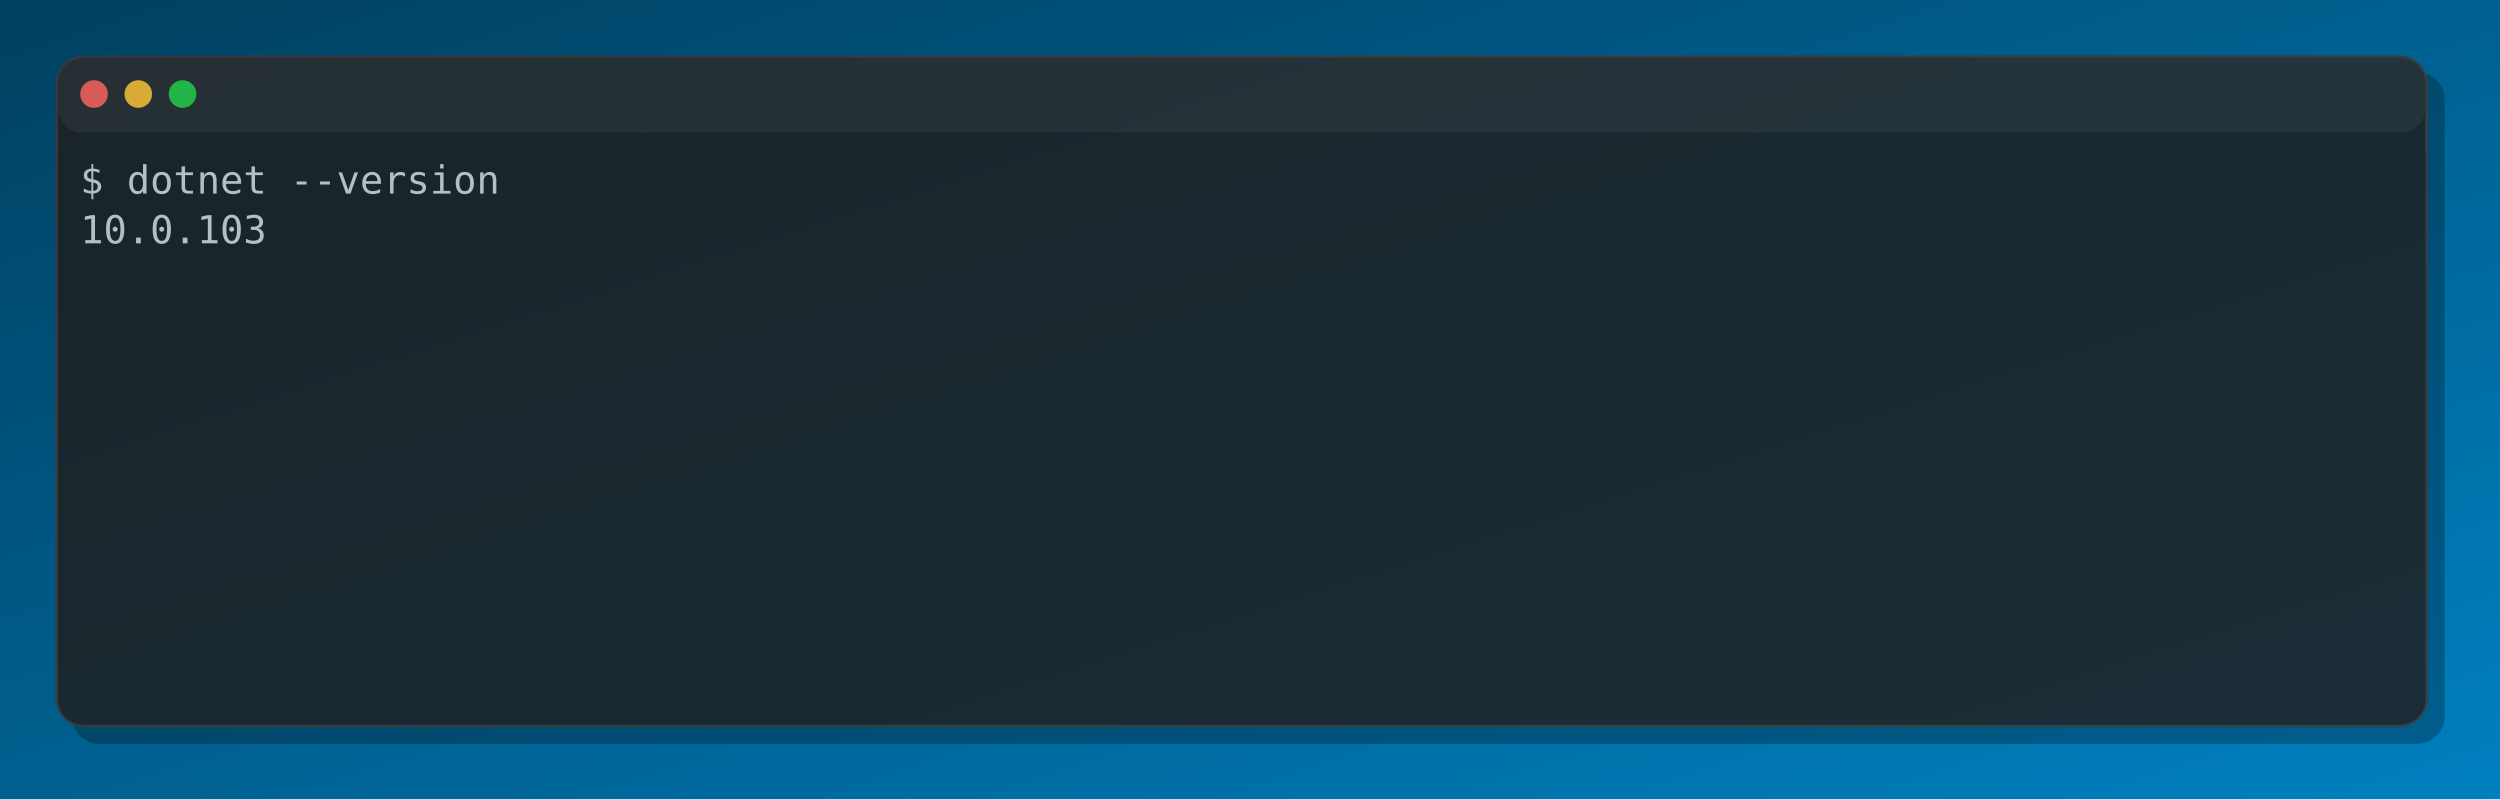
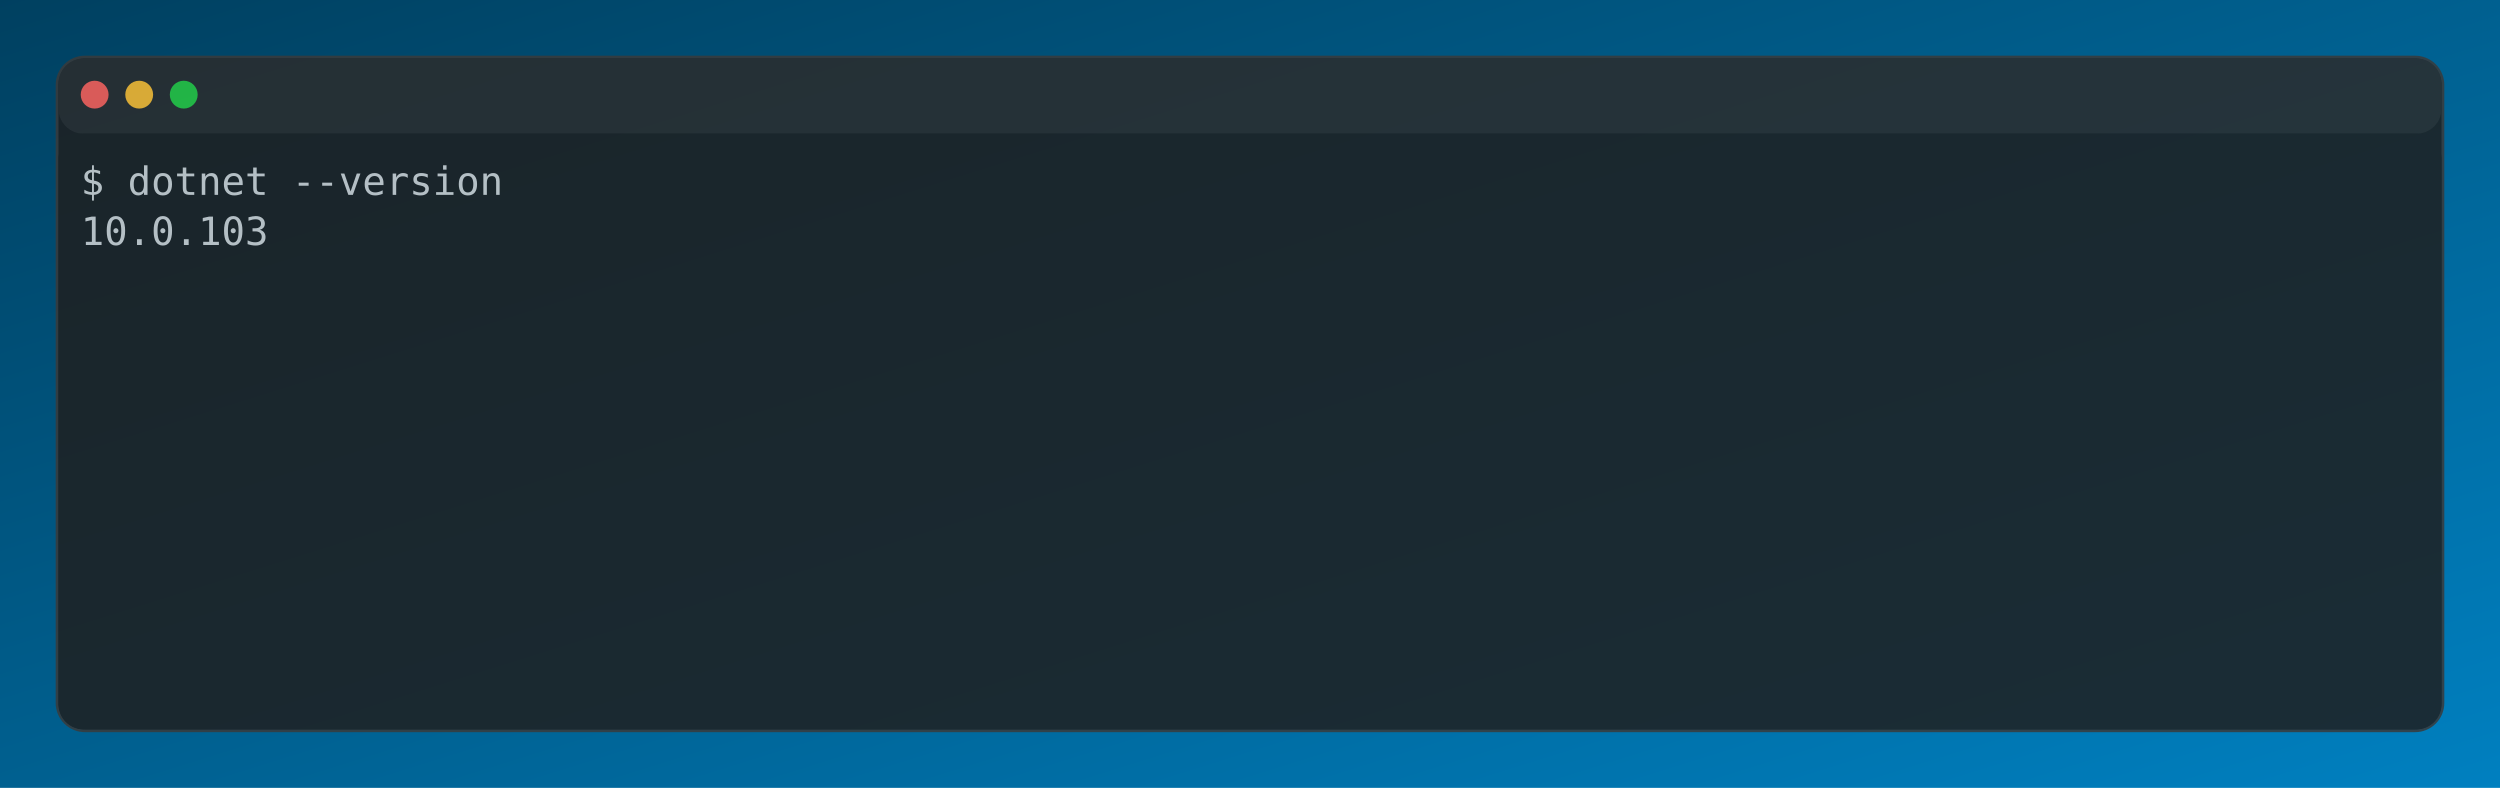
- <svg xmlns="http://www.w3.org/2000/svg" viewBox="0 0 904 289" role="img" aria-label="console2svg output">
+ <svg xmlns="http://www.w3.org/2000/svg" viewBox="0 0 898 283" role="img" aria-label="console2svg output">
  <style>
.crt {
  font-family: ui-monospace,"Cascadia Mono","Segoe UI Mono","SFMono-Regular",Menlo,monospace;
  font-size: 14px;
}
text {
  dominant-baseline: alphabetic;
}
.bg {
  shape-rendering: crispEdges;
}
</style>
  <defs>
    <linearGradient id="desktop-bg" x1="0%" y1="0%" x2="100%" y2="100%">
      <stop offset="0%" stop-color="#004060" />
      <stop offset="100%" stop-color="#0080c0" />
    </linearGradient>
  </defs>
-   <rect width="904" height="289" fill="url(#desktop-bg)" />
+   <rect width="898" height="283" fill="url(#desktop-bg)" />
  <g opacity="0.85">
-     <rect x="26" y="26" rx="10" ry="10" width="858" height="243" fill="black" fill-opacity="0.3" />
    <rect x="20.5" y="20.5" rx="10" ry="10" width="857" height="242" fill="#1f1f1f" stroke="#3a3a3a" />
    <rect x="21" y="21" rx="9" ry="9" width="856" height="27" fill="#2c2c2c" />
    <circle cx="34" cy="34" r="5" fill="#ff5f57" />
    <circle cx="50" cy="34" r="5" fill="#febc2e" />
    <circle cx="66" cy="34" r="5" fill="#28c840" />
    <rect x="21" y="48" width="856" height="214" rx="9" ry="9" fill="#1e1e1e" />
    <rect x="29" y="56" width="840" height="18" fill="#1e1e1e" />
    <text class="crt" x="29" y="70" fill="#d4d4d4">$ dotnet --version</text>
    <g transform="translate(29 74)">
      <rect width="840" height="180" fill="#1e1e1e" />
      <text class="crt" x="0" y="14" fill="#d4d4d4" textLength="67.2" lengthAdjust="spacing">10.0.103</text>
    </g>
  </g>
</svg>
